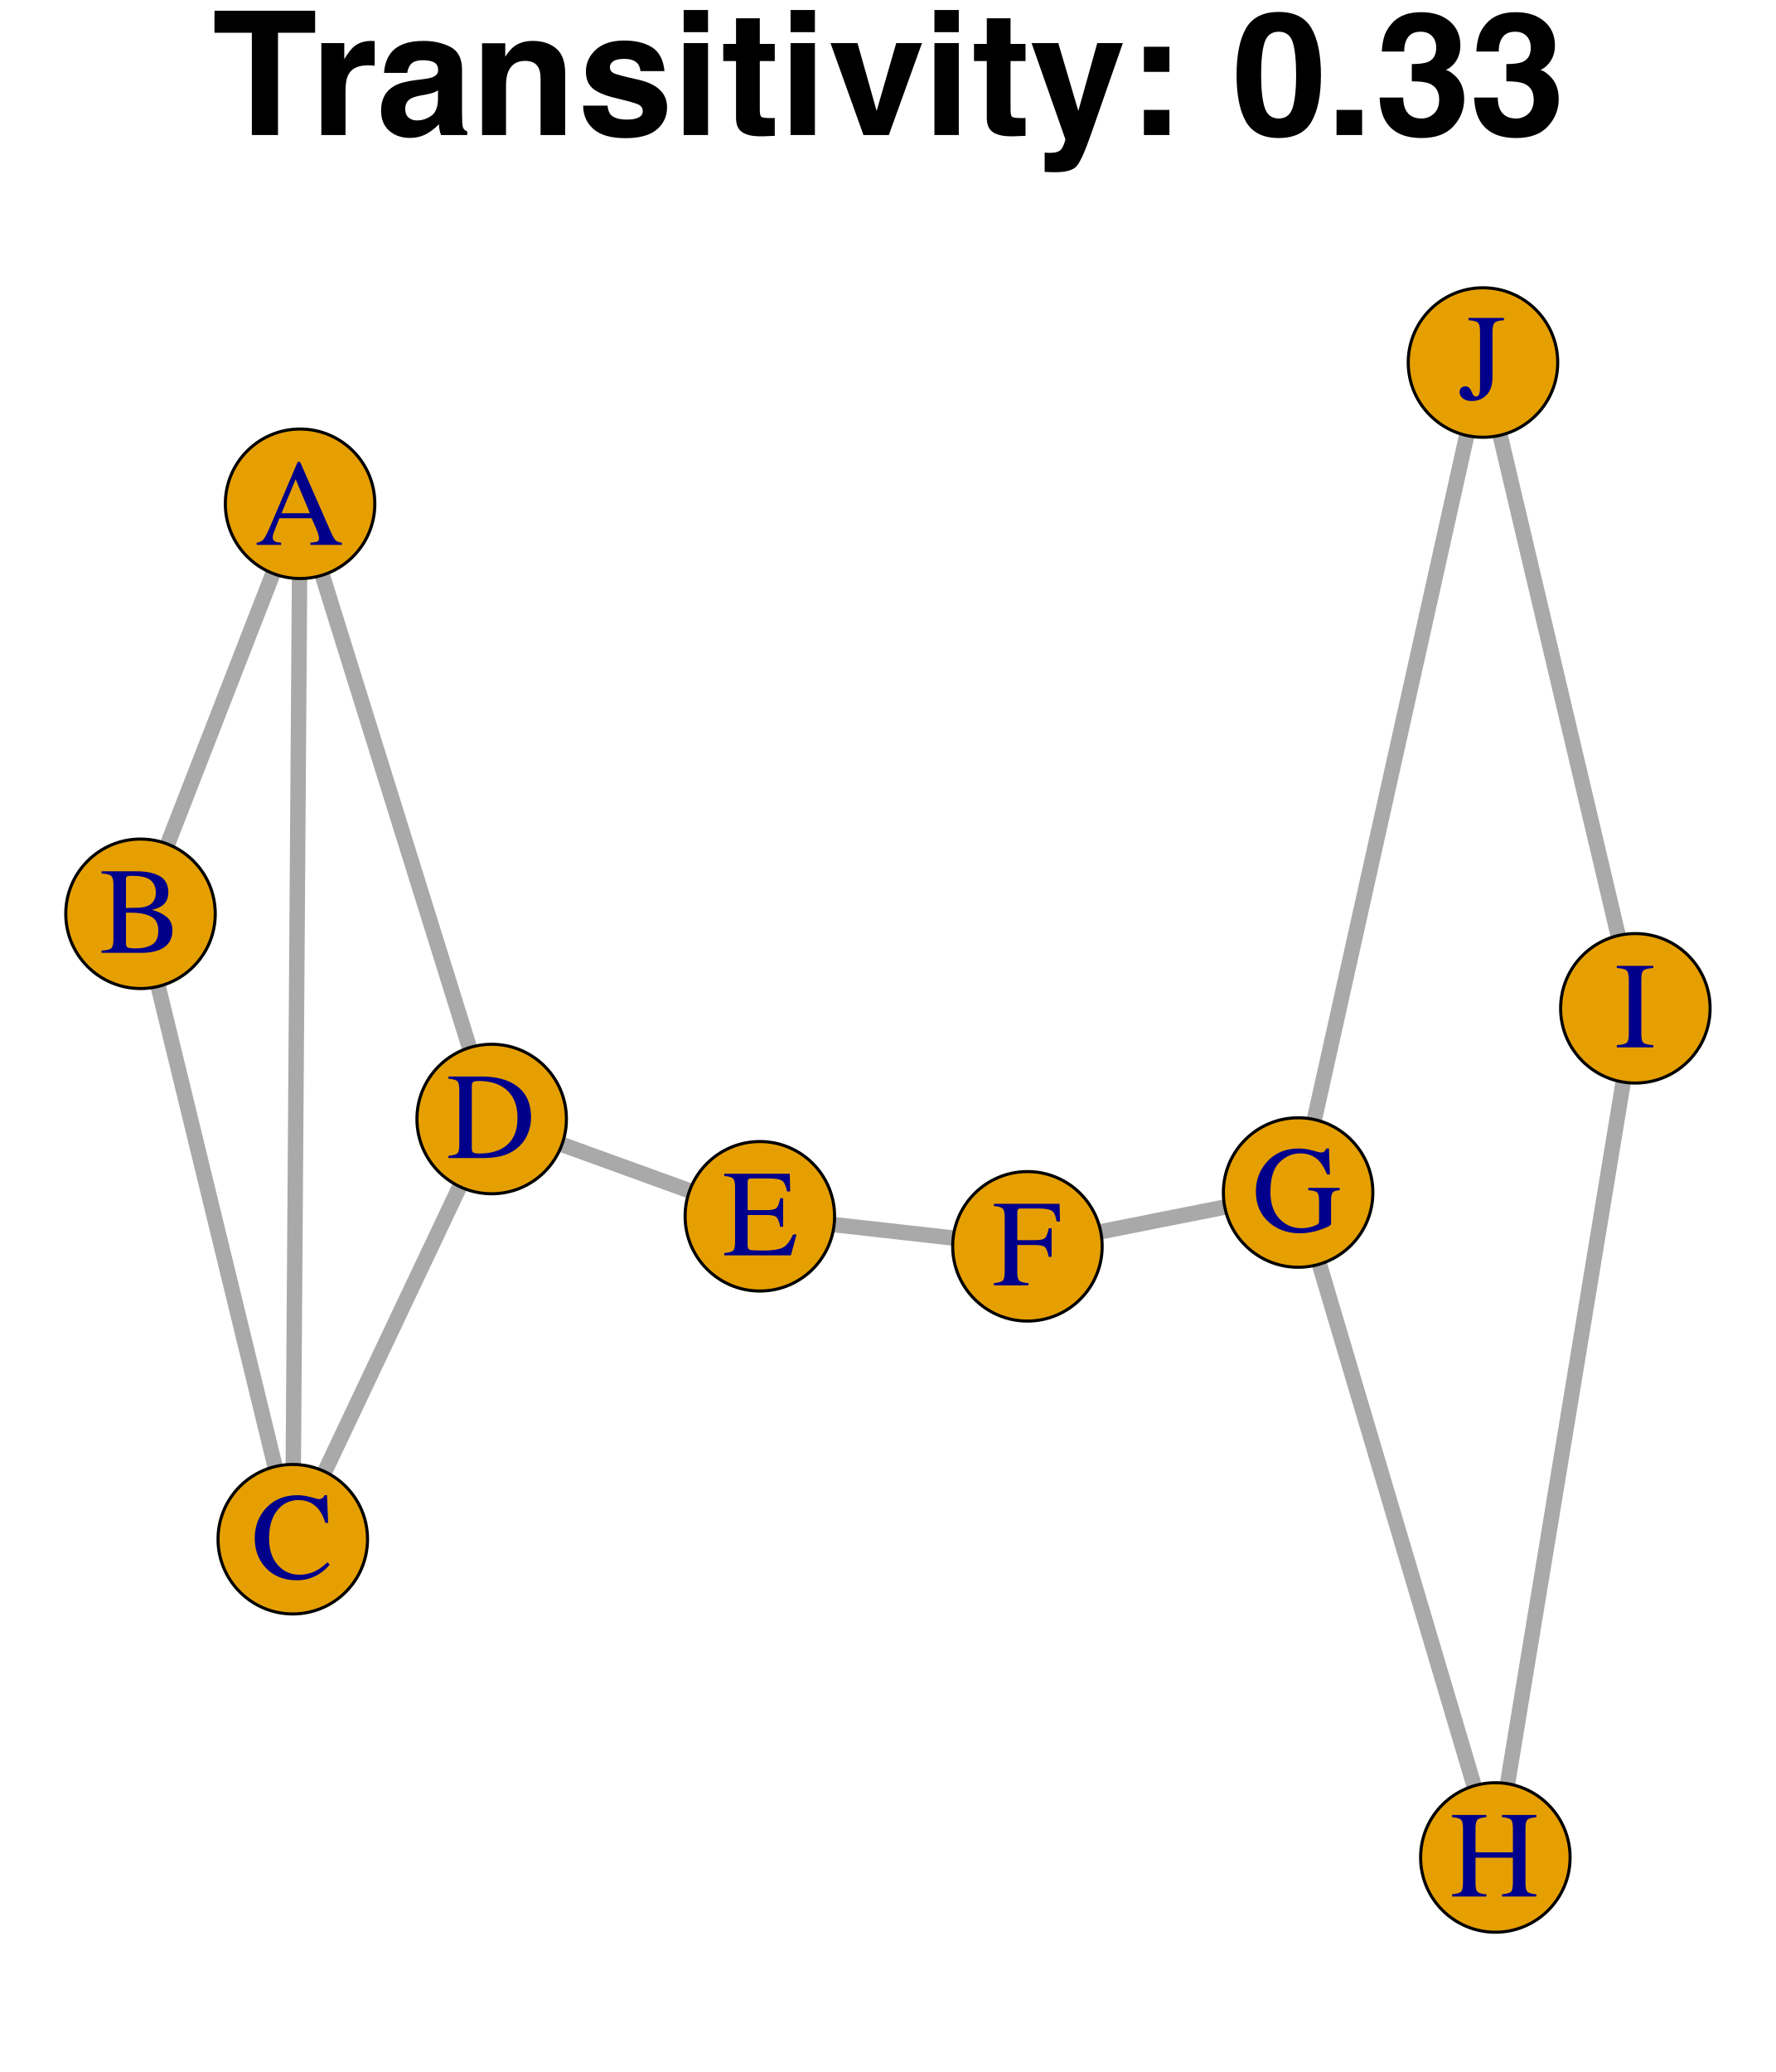
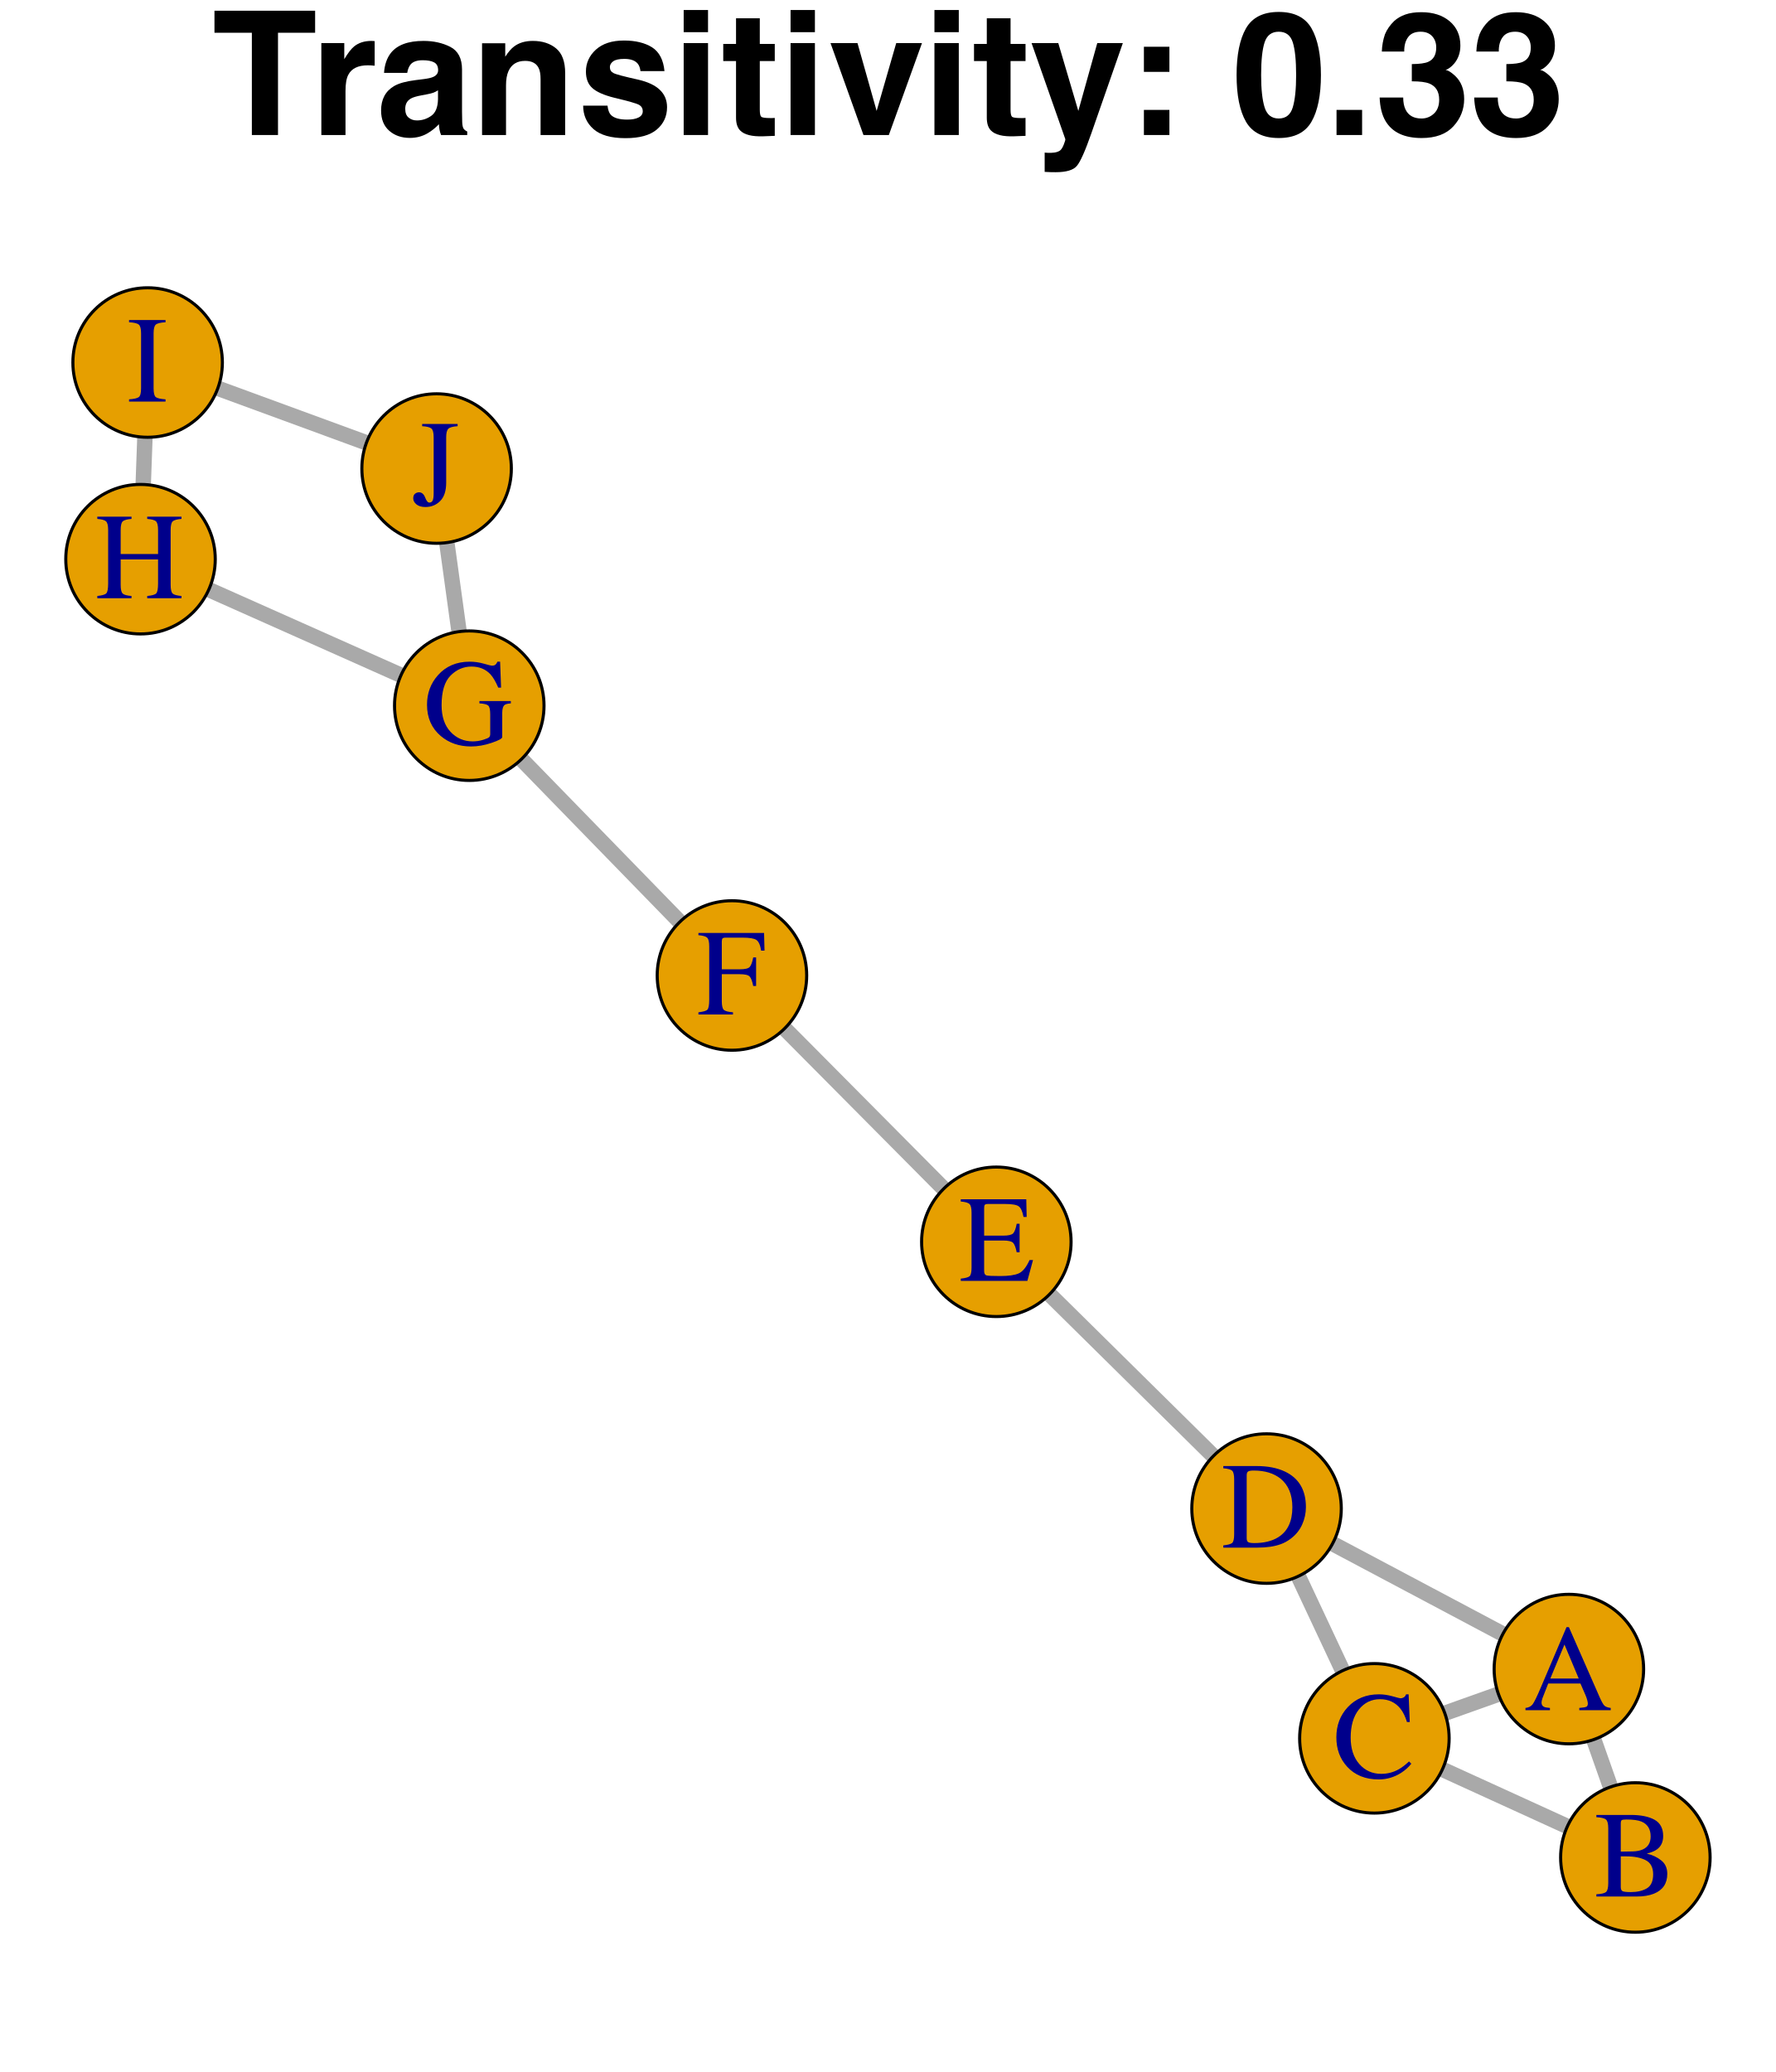
<svg xmlns="http://www.w3.org/2000/svg" xmlns:xlink="http://www.w3.org/1999/xlink" width="432" height="504" viewBox="0 0 432 504">
  <defs>
    <g>
      <g id="glyph-0-0">
        <path d="M 0.484 0 L 0.484 -19.844 L 20.969 -19.844 L 20.969 0 Z M 18.266 -2.703 L 18.266 -17.156 L 3.172 -17.156 L 3.172 -2.703 Z M 18.266 -2.703 " />
      </g>
      <g id="glyph-0-1">
        <path d="M 13.391 -7.703 L 9.922 -15.969 L 6.484 -7.703 Z M 0.438 0 L 0.438 -0.547 C 1.207 -0.629 1.785 -0.922 2.172 -1.422 C 2.555 -1.922 3.219 -3.273 4.156 -5.484 L 10.422 -20.203 L 11 -20.203 L 18.469 -3.188 C 18.969 -2.062 19.363 -1.363 19.656 -1.094 C 19.957 -0.82 20.461 -0.641 21.172 -0.547 L 21.172 0 L 13.531 0 L 13.531 -0.547 C 14.414 -0.617 14.984 -0.711 15.234 -0.828 C 15.484 -0.941 15.609 -1.219 15.609 -1.656 C 15.609 -1.801 15.562 -2.055 15.469 -2.422 C 15.375 -2.797 15.238 -3.191 15.062 -3.609 L 13.812 -6.484 L 5.969 -6.484 C 5.188 -4.523 4.719 -3.328 4.562 -2.891 C 4.414 -2.453 4.344 -2.109 4.344 -1.859 C 4.344 -1.348 4.547 -1 4.953 -0.812 C 5.203 -0.688 5.68 -0.598 6.391 -0.547 L 6.391 0 Z M 10.703 -20.203 Z M 10.703 -20.203 " />
      </g>
      <g id="glyph-0-2">
        <path d="M 8.922 -1.078 C 10.453 -1.078 11.734 -1.375 12.766 -1.969 C 13.805 -2.57 14.328 -3.719 14.328 -5.406 C 14.328 -7.082 13.719 -8.227 12.5 -8.844 C 11.289 -9.457 9.75 -9.766 7.875 -9.766 C 7.414 -9.766 7.125 -9.766 7 -9.766 C 6.883 -9.766 6.703 -9.77 6.453 -9.781 L 6.453 -2.312 C 6.453 -1.789 6.598 -1.453 6.891 -1.297 C 7.18 -1.148 7.859 -1.078 8.922 -1.078 Z M 0.516 -0.547 C 1.723 -0.609 2.504 -0.789 2.859 -1.094 C 3.223 -1.406 3.406 -2.125 3.406 -3.25 L 3.406 -16.594 C 3.406 -17.695 3.223 -18.406 2.859 -18.719 C 2.504 -19.039 1.723 -19.234 0.516 -19.297 L 0.516 -19.844 L 8.922 -19.844 C 11.328 -19.844 13.234 -19.457 14.641 -18.688 C 16.055 -17.914 16.766 -16.586 16.766 -14.703 C 16.766 -13.285 16.27 -12.211 15.281 -11.484 C 14.719 -11.066 13.883 -10.719 12.781 -10.438 C 14.156 -10.113 15.328 -9.562 16.297 -8.781 C 17.273 -8.008 17.766 -6.922 17.766 -5.516 C 17.766 -3.172 16.68 -1.562 14.516 -0.688 C 13.367 -0.227 11.961 0 10.297 0 L 0.516 0 Z M 9.297 -10.969 C 10.305 -10.988 11.145 -11.148 11.812 -11.453 C 13.082 -12.035 13.719 -13.086 13.719 -14.609 C 13.719 -16.391 12.984 -17.594 11.516 -18.219 C 10.703 -18.562 9.473 -18.734 7.828 -18.734 C 7.203 -18.734 6.816 -18.676 6.672 -18.562 C 6.523 -18.457 6.453 -18.172 6.453 -17.703 L 6.453 -10.922 Z M 9.297 -10.969 " />
      </g>
      <g id="glyph-0-3">
        <path d="M 11.109 -20.203 C 12.191 -20.203 13.301 -20.039 14.438 -19.719 C 15.582 -19.395 16.223 -19.234 16.359 -19.234 C 16.641 -19.234 16.906 -19.312 17.156 -19.469 C 17.414 -19.625 17.598 -19.867 17.703 -20.203 L 18.328 -20.203 L 18.609 -13.469 L 17.922 -13.469 C 17.516 -14.801 16.988 -15.879 16.344 -16.703 C 15.113 -18.242 13.457 -19.016 11.375 -19.016 C 9.281 -19.016 7.566 -18.18 6.234 -16.516 C 4.898 -14.859 4.234 -12.578 4.234 -9.672 C 4.234 -6.992 4.93 -4.852 6.328 -3.25 C 7.734 -1.656 9.508 -0.859 11.656 -0.859 C 13.207 -0.859 14.641 -1.234 15.953 -1.984 C 16.703 -2.398 17.523 -3.031 18.422 -3.875 L 18.984 -3.328 C 18.316 -2.484 17.492 -1.742 16.516 -1.109 C 14.828 -0.035 13.004 0.5 11.047 0.5 C 7.828 0.5 5.27 -0.531 3.375 -2.594 C 1.625 -4.5 0.75 -6.879 0.75 -9.734 C 0.75 -12.648 1.672 -15.098 3.516 -17.078 C 5.461 -19.16 7.992 -20.203 11.109 -20.203 Z M 11 -20.203 Z M 11 -20.203 " />
      </g>
      <g id="glyph-0-4">
        <path d="M 6.172 -2.312 C 6.172 -1.82 6.289 -1.5 6.531 -1.344 C 6.77 -1.188 7.266 -1.109 8.016 -1.109 C 10.359 -1.109 12.285 -1.57 13.797 -2.5 C 16.117 -3.926 17.281 -6.363 17.281 -9.812 C 17.281 -12.883 16.328 -15.203 14.422 -16.766 C 12.773 -18.086 10.598 -18.75 7.891 -18.75 C 7.223 -18.75 6.77 -18.676 6.531 -18.531 C 6.289 -18.383 6.172 -18.062 6.172 -17.562 Z M 0.484 -0.547 C 1.578 -0.66 2.289 -0.852 2.625 -1.125 C 2.957 -1.406 3.125 -2.113 3.125 -3.25 L 3.125 -16.594 C 3.125 -17.688 2.961 -18.391 2.641 -18.703 C 2.316 -19.016 1.598 -19.211 0.484 -19.297 L 0.484 -19.844 L 8.562 -19.844 C 11.289 -19.844 13.598 -19.395 15.484 -18.5 C 18.879 -16.883 20.578 -14.004 20.578 -9.859 C 20.578 -8.367 20.27 -6.945 19.656 -5.594 C 19.051 -4.25 18.133 -3.113 16.906 -2.188 C 16.125 -1.594 15.312 -1.145 14.469 -0.844 C 12.938 -0.281 11.051 0 8.812 0 L 0.484 0 Z M 0.484 -0.547 " />
      </g>
      <g id="glyph-0-5">
        <path d="M 0.344 -0.547 C 1.445 -0.66 2.16 -0.852 2.484 -1.125 C 2.805 -1.406 2.969 -2.113 2.969 -3.25 L 2.969 -16.594 C 2.969 -17.656 2.805 -18.348 2.484 -18.672 C 2.16 -19.004 1.445 -19.211 0.344 -19.297 L 0.344 -19.844 L 16.281 -19.844 L 16.375 -15.547 L 15.609 -15.547 C 15.359 -16.867 14.977 -17.723 14.469 -18.109 C 13.969 -18.504 12.836 -18.703 11.078 -18.703 L 7 -18.703 C 6.562 -18.703 6.289 -18.629 6.188 -18.484 C 6.082 -18.348 6.031 -18.086 6.031 -17.703 L 6.031 -11 L 10.656 -11 C 11.926 -11 12.738 -11.188 13.094 -11.562 C 13.445 -11.945 13.734 -12.723 13.953 -13.891 L 14.656 -13.891 L 14.656 -6.938 L 13.953 -6.938 C 13.723 -8.102 13.43 -8.875 13.078 -9.25 C 12.723 -9.625 11.914 -9.812 10.656 -9.812 L 6.031 -9.812 L 6.031 -2.391 C 6.031 -1.797 6.219 -1.441 6.594 -1.328 C 6.969 -1.223 8.094 -1.172 9.969 -1.172 C 12 -1.172 13.5 -1.391 14.469 -1.828 C 15.438 -2.273 16.305 -3.352 17.078 -5.062 L 17.922 -5.062 L 16.547 0 L 0.344 0 Z M 9.188 -19.844 Z M 9.188 -19.844 " />
      </g>
      <g id="glyph-0-6">
        <path d="M 0.344 -0.547 C 1.52 -0.672 2.25 -0.883 2.531 -1.188 C 2.82 -1.5 2.969 -2.305 2.969 -3.609 L 2.969 -16.594 C 2.969 -17.656 2.805 -18.348 2.484 -18.672 C 2.16 -19.004 1.445 -19.211 0.344 -19.297 L 0.344 -19.844 L 16.312 -19.844 L 16.422 -15.547 L 15.594 -15.547 C 15.383 -16.922 14.992 -17.789 14.422 -18.156 C 13.859 -18.52 12.742 -18.703 11.078 -18.703 L 6.969 -18.703 C 6.57 -18.703 6.316 -18.633 6.203 -18.5 C 6.086 -18.363 6.031 -18.098 6.031 -17.703 L 6.031 -11 L 10.375 -11 C 11.656 -11 12.469 -11.188 12.812 -11.562 C 13.164 -11.945 13.453 -12.723 13.672 -13.891 L 14.375 -13.891 L 14.375 -6.938 L 13.672 -6.938 C 13.441 -8.102 13.148 -8.875 12.797 -9.25 C 12.453 -9.625 11.645 -9.812 10.375 -9.812 L 6.031 -9.812 L 6.031 -3.25 C 6.031 -2.145 6.195 -1.438 6.531 -1.125 C 6.875 -0.82 7.613 -0.629 8.75 -0.547 L 8.75 0 L 0.344 0 Z M 0.344 -0.547 " />
      </g>
      <g id="glyph-0-7">
        <path d="M 11.109 -20.203 C 12.266 -20.203 13.406 -20.039 14.531 -19.719 C 15.656 -19.395 16.301 -19.234 16.469 -19.234 C 16.895 -19.234 17.195 -19.316 17.375 -19.484 C 17.562 -19.648 17.719 -19.891 17.844 -20.203 L 18.5 -20.203 L 18.734 -13.891 L 18.047 -13.891 C 17.43 -15.336 16.797 -16.422 16.141 -17.141 C 14.961 -18.391 13.426 -19.016 11.531 -19.016 C 9.602 -19.016 7.91 -18.285 6.453 -16.828 C 4.992 -15.367 4.266 -12.961 4.266 -9.609 C 4.266 -6.848 4.988 -4.691 6.438 -3.141 C 7.895 -1.586 9.695 -0.812 11.844 -0.812 C 12.195 -0.812 12.617 -0.844 13.109 -0.906 C 13.598 -0.977 14.062 -1.086 14.5 -1.234 C 15.219 -1.461 15.66 -1.66 15.828 -1.828 C 16.004 -2.004 16.094 -2.258 16.094 -2.594 L 16.094 -7.391 C 16.094 -8.535 15.93 -9.25 15.609 -9.531 C 15.285 -9.82 14.57 -10 13.469 -10.062 L 13.469 -10.625 L 21.109 -10.625 L 21.109 -10.062 C 20.367 -10.008 19.875 -9.891 19.625 -9.703 C 19.219 -9.391 19.016 -8.742 19.016 -7.766 L 19.016 -1.859 C 19.016 -1.504 18.148 -1.035 16.422 -0.453 C 14.703 0.129 13.047 0.422 11.453 0.422 C 8.523 0.422 6.055 -0.43 4.047 -2.141 C 1.828 -4.023 0.719 -6.555 0.719 -9.734 C 0.719 -12.523 1.602 -14.914 3.375 -16.906 C 5.312 -19.102 7.891 -20.203 11.109 -20.203 Z M 10.625 -20.203 Z M 10.625 -20.203 " />
      </g>
      <g id="glyph-0-8">
        <path d="M 0.484 -0.547 C 1.648 -0.672 2.379 -0.883 2.672 -1.188 C 2.973 -1.5 3.125 -2.305 3.125 -3.609 L 3.125 -16.594 C 3.125 -17.664 2.957 -18.363 2.625 -18.688 C 2.301 -19.008 1.586 -19.211 0.484 -19.297 L 0.484 -19.844 L 8.812 -19.844 L 8.812 -19.297 C 7.707 -19.211 6.988 -19.008 6.656 -18.688 C 6.332 -18.363 6.172 -17.664 6.172 -16.594 L 6.172 -10.75 L 15.266 -10.75 L 15.266 -16.594 C 15.266 -17.664 15.102 -18.363 14.781 -18.688 C 14.457 -19.008 13.738 -19.211 12.625 -19.297 L 12.625 -19.844 L 20.969 -19.844 L 20.969 -19.297 C 19.863 -19.211 19.145 -19.008 18.812 -18.688 C 18.488 -18.363 18.328 -17.664 18.328 -16.594 L 18.328 -3.25 C 18.328 -2.156 18.488 -1.453 18.812 -1.141 C 19.145 -0.836 19.863 -0.641 20.969 -0.547 L 20.969 0 L 12.625 0 L 12.625 -0.547 C 13.812 -0.66 14.547 -0.875 14.828 -1.188 C 15.117 -1.5 15.266 -2.305 15.266 -3.609 L 15.266 -9.438 L 6.172 -9.438 L 6.172 -3.25 C 6.172 -2.156 6.332 -1.453 6.656 -1.141 C 6.988 -0.828 7.707 -0.629 8.812 -0.547 L 8.812 0 L 0.484 0 Z M 0.484 -0.547 " />
      </g>
      <g id="glyph-0-9">
        <path d="M 0.484 -0.547 C 1.703 -0.629 2.492 -0.812 2.859 -1.094 C 3.223 -1.375 3.406 -2.094 3.406 -3.25 L 3.406 -16.594 C 3.406 -17.695 3.223 -18.406 2.859 -18.719 C 2.492 -19.039 1.703 -19.234 0.484 -19.297 L 0.484 -19.844 L 9.359 -19.844 L 9.359 -19.297 C 8.141 -19.234 7.348 -19.039 6.984 -18.719 C 6.629 -18.406 6.453 -17.695 6.453 -16.594 L 6.453 -3.25 C 6.453 -2.094 6.629 -1.375 6.984 -1.094 C 7.348 -0.812 8.141 -0.629 9.359 -0.547 L 9.359 0 L 0.484 0 Z M 4.922 -19.844 Z M 4.922 -19.844 " />
      </g>
      <g id="glyph-0-10">
        <path d="M 0.312 -1.734 C 0.312 -2.266 0.457 -2.645 0.75 -2.875 C 1.051 -3.102 1.375 -3.219 1.719 -3.219 C 2.383 -3.219 2.879 -2.801 3.203 -1.969 C 3.523 -1.133 3.867 -0.719 4.234 -0.719 C 4.617 -0.719 4.891 -0.891 5.047 -1.234 C 5.203 -1.578 5.281 -2.172 5.281 -3.016 L 5.281 -16.594 C 5.281 -17.707 5.098 -18.422 4.734 -18.734 C 4.367 -19.047 3.617 -19.234 2.484 -19.297 L 2.484 -19.844 L 11.109 -19.844 L 11.109 -19.297 C 9.941 -19.223 9.188 -19.016 8.844 -18.672 C 8.5 -18.328 8.328 -17.633 8.328 -16.594 L 8.328 -5.578 C 8.328 -3.566 7.844 -2.078 6.875 -1.109 C 5.906 -0.129 4.707 0.359 3.281 0.359 C 2.344 0.359 1.613 0.145 1.094 -0.281 C 0.57 -0.719 0.312 -1.203 0.312 -1.734 Z M 0.312 -1.734 " />
      </g>
      <g id="glyph-1-0">
        <path d="M 3.156 -30.234 L 27.5 -30.234 L 27.5 0 L 3.156 0 Z M 23.734 -3.781 L 23.734 -26.453 L 6.938 -26.453 L 6.938 -3.781 Z M 23.734 -3.781 " />
      </g>
      <g id="glyph-1-1">
        <path d="M 25.156 -30.234 L 25.156 -24.875 L 16.125 -24.875 L 16.125 0 L 9.766 0 L 9.766 -24.875 L 0.672 -24.875 L 0.672 -30.234 Z M 25.156 -30.234 " />
      </g>
      <g id="glyph-1-2">
        <path d="M 13.969 -16.953 C 11.613 -16.953 10.035 -16.188 9.234 -14.656 C 8.773 -13.801 8.547 -12.477 8.547 -10.688 L 8.547 0 L 2.672 0 L 2.672 -22.359 L 8.25 -22.359 L 8.25 -18.453 C 9.145 -19.941 9.93 -20.961 10.609 -21.516 C 11.703 -22.43 13.125 -22.891 14.875 -22.891 C 14.977 -22.891 15.066 -22.883 15.141 -22.875 C 15.223 -22.863 15.391 -22.852 15.641 -22.844 L 15.641 -16.859 C 15.273 -16.898 14.945 -16.926 14.656 -16.938 C 14.375 -16.945 14.145 -16.953 13.969 -16.953 Z M 13.969 -16.953 " />
      </g>
      <g id="glyph-1-3">
        <path d="M 3.562 -19.938 C 5.113 -21.906 7.77 -22.891 11.531 -22.891 C 13.977 -22.891 16.148 -22.406 18.047 -21.438 C 19.941 -20.457 20.891 -18.625 20.891 -15.938 L 20.891 -5.688 C 20.891 -4.969 20.906 -4.102 20.938 -3.094 C 20.977 -2.332 21.094 -1.812 21.281 -1.531 C 21.477 -1.258 21.77 -1.035 22.156 -0.859 L 22.156 0 L 15.797 0 C 15.617 -0.445 15.492 -0.867 15.422 -1.266 C 15.348 -1.66 15.297 -2.113 15.266 -2.625 C 14.453 -1.75 13.52 -1.004 12.469 -0.391 C 11.207 0.336 9.785 0.703 8.203 0.703 C 6.18 0.703 4.508 0.125 3.188 -1.031 C 1.863 -2.188 1.203 -3.828 1.203 -5.953 C 1.203 -8.691 2.266 -10.68 4.391 -11.922 C 5.547 -12.586 7.254 -13.062 9.516 -13.344 L 11.5 -13.594 C 12.582 -13.727 13.359 -13.898 13.828 -14.109 C 14.66 -14.461 15.078 -15.016 15.078 -15.766 C 15.078 -16.68 14.758 -17.312 14.125 -17.656 C 13.488 -18.008 12.555 -18.188 11.328 -18.188 C 9.941 -18.188 8.961 -17.848 8.391 -17.172 C 7.973 -16.66 7.695 -15.973 7.562 -15.109 L 1.922 -15.109 C 2.047 -17.066 2.594 -18.676 3.562 -19.938 Z M 7.922 -4.219 C 8.461 -3.77 9.129 -3.547 9.922 -3.547 C 11.18 -3.547 12.336 -3.914 13.391 -4.656 C 14.453 -5.395 15.004 -6.742 15.047 -8.703 L 15.047 -10.875 C 14.68 -10.633 14.312 -10.441 13.938 -10.297 C 13.562 -10.16 13.047 -10.031 12.391 -9.906 L 11.078 -9.656 C 9.848 -9.438 8.961 -9.172 8.422 -8.859 C 7.523 -8.328 7.078 -7.5 7.078 -6.375 C 7.078 -5.375 7.359 -4.656 7.922 -4.219 Z M 7.922 -4.219 " />
      </g>
      <g id="glyph-1-4">
        <path d="M 13.25 -18.031 C 11.27 -18.031 9.91 -17.188 9.172 -15.5 C 8.785 -14.613 8.594 -13.477 8.594 -12.094 L 8.594 0 L 2.766 0 L 2.766 -22.312 L 8.406 -22.312 L 8.406 -19.047 C 9.156 -20.203 9.867 -21.031 10.547 -21.531 C 11.742 -22.438 13.266 -22.891 15.109 -22.891 C 17.422 -22.891 19.312 -22.281 20.781 -21.062 C 22.25 -19.852 22.984 -17.848 22.984 -15.047 L 22.984 0 L 17 0 L 17 -13.594 C 17 -14.77 16.844 -15.672 16.531 -16.297 C 15.957 -17.453 14.863 -18.031 13.25 -18.031 Z M 13.25 -18.031 " />
      </g>
      <g id="glyph-1-5">
        <path d="M 18.125 -21.328 C 19.875 -20.203 20.879 -18.273 21.141 -15.547 L 15.297 -15.547 C 15.211 -16.297 15 -16.891 14.656 -17.328 C 14.02 -18.117 12.926 -18.516 11.375 -18.516 C 10.102 -18.516 9.195 -18.316 8.656 -17.922 C 8.125 -17.523 7.859 -17.062 7.859 -16.531 C 7.859 -15.863 8.145 -15.379 8.719 -15.078 C 9.289 -14.766 11.32 -14.223 14.812 -13.453 C 17.133 -12.91 18.875 -12.082 20.031 -10.969 C 21.188 -9.852 21.766 -8.453 21.766 -6.766 C 21.766 -4.555 20.938 -2.75 19.281 -1.344 C 17.633 0.062 15.094 0.766 11.656 0.766 C 8.133 0.766 5.535 0.023 3.859 -1.453 C 2.191 -2.941 1.359 -4.836 1.359 -7.141 L 7.281 -7.141 C 7.406 -6.098 7.672 -5.359 8.078 -4.922 C 8.805 -4.141 10.145 -3.75 12.094 -3.75 C 13.25 -3.75 14.164 -3.922 14.844 -4.266 C 15.52 -4.609 15.859 -5.117 15.859 -5.797 C 15.859 -6.453 15.582 -6.953 15.031 -7.297 C 14.488 -7.641 12.457 -8.227 8.938 -9.062 C 6.406 -9.695 4.625 -10.484 3.594 -11.422 C 2.551 -12.348 2.031 -13.688 2.031 -15.438 C 2.031 -17.508 2.836 -19.285 4.453 -20.766 C 6.078 -22.242 8.359 -22.984 11.297 -22.984 C 14.086 -22.984 16.363 -22.43 18.125 -21.328 Z M 18.125 -21.328 " />
      </g>
      <g id="glyph-1-6">
        <path d="M 8.734 -22.359 L 8.734 0 L 2.812 0 L 2.812 -22.359 Z M 8.734 -30.406 L 8.734 -25.016 L 2.812 -25.016 L 2.812 -30.406 Z M 8.734 -30.406 " />
      </g>
      <g id="glyph-1-7">
        <path d="M 12.969 -4.156 L 12.969 0.203 L 10.188 0.312 C 7.426 0.406 5.539 -0.07 4.531 -1.125 C 3.875 -1.801 3.547 -2.832 3.547 -4.219 L 3.547 -17.984 L 0.438 -17.984 L 0.438 -22.156 L 3.547 -22.156 L 3.547 -28.391 L 9.328 -28.391 L 9.328 -22.156 L 12.969 -22.156 L 12.969 -17.984 L 9.328 -17.984 L 9.328 -6.172 C 9.328 -5.254 9.441 -4.68 9.672 -4.453 C 9.91 -4.234 10.625 -4.125 11.812 -4.125 C 11.988 -4.125 12.176 -4.125 12.375 -4.125 C 12.57 -4.133 12.77 -4.145 12.969 -4.156 Z M 12.969 -4.156 " />
      </g>
      <g id="glyph-1-8">
        <path d="M 0.531 -22.359 L 7.094 -22.359 L 11.75 -5.859 L 16.516 -22.359 L 22.781 -22.359 L 14.719 0 L 8.547 0 Z M 0.531 -22.359 " />
      </g>
      <g id="glyph-1-9">
        <path d="M 11.812 -5.859 L 16.422 -22.359 L 22.641 -22.359 L 14.969 -0.375 C 13.488 3.863 12.316 6.492 11.453 7.516 C 10.598 8.535 8.879 9.047 6.297 9.047 C 5.773 9.047 5.359 9.039 5.047 9.031 C 4.734 9.031 4.258 9.008 3.625 8.969 L 3.625 4.281 L 4.375 4.328 C 4.945 4.359 5.488 4.336 6 4.266 C 6.52 4.191 6.961 4.035 7.328 3.797 C 7.66 3.566 7.973 3.082 8.266 2.344 C 8.566 1.602 8.691 1.148 8.641 0.984 L 0.438 -22.359 L 6.938 -22.359 Z M 11.812 -5.859 " />
      </g>
      <g id="glyph-1-10">
        <path d="M 10.969 -6.109 L 10.969 0 L 4.766 0 L 4.766 -6.109 Z M 4.766 -15.359 L 4.766 -21.469 L 10.969 -21.469 L 10.969 -15.359 Z M 4.766 -15.359 " />
      </g>
      <g id="glyph-1-11">
</g>
      <g id="glyph-1-12">
        <path d="M 11.562 0.734 C 7.781 0.734 5.125 -0.586 3.594 -3.234 C 2.07 -5.891 1.312 -9.672 1.312 -14.578 C 1.312 -19.484 2.07 -23.27 3.594 -25.938 C 5.125 -28.602 7.781 -29.938 11.562 -29.938 C 15.352 -29.938 18.016 -28.602 19.547 -25.938 C 21.066 -23.27 21.828 -19.484 21.828 -14.578 C 21.828 -9.672 21.062 -5.891 19.531 -3.234 C 18.008 -0.586 15.352 0.734 11.562 0.734 Z M 14.984 -6.75 C 15.523 -8.551 15.797 -11.16 15.797 -14.578 C 15.797 -18.16 15.523 -20.812 14.984 -22.531 C 14.441 -24.258 13.301 -25.125 11.562 -25.125 C 9.832 -25.125 8.688 -24.258 8.125 -22.531 C 7.562 -20.812 7.281 -18.16 7.281 -14.578 C 7.281 -11.16 7.562 -8.547 8.125 -6.734 C 8.688 -4.922 9.832 -4.016 11.562 -4.016 C 13.301 -4.016 14.441 -4.926 14.984 -6.75 Z M 14.984 -6.75 " />
      </g>
      <g id="glyph-1-13">
        <path d="M 2.625 -6.109 L 8.844 -6.109 L 8.844 0 L 2.625 0 Z M 2.625 -6.109 " />
      </g>
      <g id="glyph-1-14">
        <path d="M 8.047 -23.812 C 7.391 -22.938 7.07 -21.766 7.094 -20.297 L 1.641 -20.297 C 1.691 -21.773 1.945 -23.176 2.406 -24.5 C 2.883 -25.664 3.633 -26.742 4.656 -27.734 C 5.414 -28.422 6.32 -28.945 7.375 -29.312 C 8.438 -29.688 9.734 -29.875 11.266 -29.875 C 14.109 -29.875 16.398 -29.141 18.141 -27.672 C 19.879 -26.203 20.75 -24.234 20.75 -21.766 C 20.75 -20.016 20.234 -18.535 19.203 -17.328 C 18.547 -16.578 17.859 -16.066 17.141 -15.797 C 17.672 -15.797 18.438 -15.336 19.438 -14.422 C 20.926 -13.035 21.672 -11.145 21.672 -8.75 C 21.672 -6.238 20.801 -4.031 19.062 -2.125 C 17.32 -0.219 14.742 0.734 11.328 0.734 C 7.109 0.734 4.18 -0.641 2.547 -3.391 C 1.68 -4.848 1.203 -6.758 1.109 -9.125 L 6.844 -9.125 C 6.844 -7.938 7.035 -6.953 7.422 -6.172 C 8.129 -4.734 9.422 -4.016 11.297 -4.016 C 12.441 -4.016 13.441 -4.406 14.297 -5.188 C 15.16 -5.977 15.594 -7.113 15.594 -8.594 C 15.594 -10.551 14.797 -11.859 13.203 -12.516 C 12.305 -12.879 10.883 -13.062 8.938 -13.062 L 8.938 -17.25 C 10.844 -17.27 12.172 -17.453 12.922 -17.797 C 14.223 -18.367 14.875 -19.531 14.875 -21.281 C 14.875 -22.414 14.539 -23.336 13.875 -24.047 C 13.207 -24.766 12.273 -25.125 11.078 -25.125 C 9.691 -25.125 8.68 -24.688 8.047 -23.812 Z M 8.047 -23.812 " />
      </g>
    </g>
  </defs>
  <rect x="-43.2" y="-50.4" width="518.4" height="604.8" fill="rgb(100%, 100%, 100%)" fill-opacity="1" />
-   <path fill="none" stroke-width="3.75" stroke-linecap="round" stroke-linejoin="round" stroke="rgb(66.275%, 66.275%, 66.275%)" stroke-opacity="1" stroke-miterlimit="10" d="M 66.402 139.484 L 40.777 205.328 " />
-   <path fill="none" stroke-width="3.75" stroke-linecap="round" stroke-linejoin="round" stroke="rgb(66.275%, 66.275%, 66.275%)" stroke-opacity="1" stroke-miterlimit="10" d="M 72.867 140.723 L 71.348 356.219 " />
-   <path fill="none" stroke-width="3.75" stroke-linecap="round" stroke-linejoin="round" stroke="rgb(66.275%, 66.275%, 66.275%)" stroke-opacity="1" stroke-miterlimit="10" d="M 78.402 139.902 L 114.199 254.836 " />
-   <path fill="none" stroke-width="3.75" stroke-linecap="round" stroke-linejoin="round" stroke="rgb(66.275%, 66.275%, 66.275%)" stroke-opacity="1" stroke-miterlimit="10" d="M 38.484 239.938 L 66.918 356.734 " />
-   <path fill="none" stroke-width="3.75" stroke-linecap="round" stroke-linejoin="round" stroke="rgb(66.275%, 66.275%, 66.275%)" stroke-opacity="1" stroke-miterlimit="10" d="M 79 357.965 L 111.824 288.629 " />
-   <path fill="none" stroke-width="3.75" stroke-linecap="round" stroke-linejoin="round" stroke="rgb(66.275%, 66.275%, 66.275%)" stroke-opacity="1" stroke-miterlimit="10" d="M 136.695 278.395 L 167.75 289.652 " />
-   <path fill="none" stroke-width="3.75" stroke-linecap="round" stroke-linejoin="round" stroke="rgb(66.275%, 66.275%, 66.275%)" stroke-opacity="1" stroke-miterlimit="10" d="M 202.91 297.883 L 231.863 301.133 " />
-   <path fill="none" stroke-width="3.75" stroke-linecap="round" stroke-linejoin="round" stroke="rgb(66.275%, 66.275%, 66.275%)" stroke-opacity="1" stroke-miterlimit="10" d="M 267.766 299.617 L 297.949 293.617 " />
-   <path fill="none" stroke-width="3.75" stroke-linecap="round" stroke-linejoin="round" stroke="rgb(66.275%, 66.275%, 66.275%)" stroke-opacity="1" stroke-miterlimit="10" d="M 320.953 307.5 L 358.59 434.387 " />
-   <path fill="none" stroke-width="3.75" stroke-linecap="round" stroke-linejoin="round" stroke="rgb(66.275%, 66.275%, 66.275%)" stroke-opacity="1" stroke-miterlimit="10" d="M 319.734 272.324 L 356.793 105.93 " />
-   <path fill="none" stroke-width="3.75" stroke-linecap="round" stroke-linejoin="round" stroke="rgb(66.275%, 66.275%, 66.275%)" stroke-opacity="1" stroke-miterlimit="10" d="M 366.719 433.879 L 394.859 263.207 " />
-   <path fill="none" stroke-width="3.75" stroke-linecap="round" stroke-linejoin="round" stroke="rgb(66.275%, 66.275%, 66.275%)" stroke-opacity="1" stroke-miterlimit="10" d="M 393.641 227.574 L 364.922 105.879 " />
-   <path fill-rule="nonzero" fill="rgb(90.196%, 62.353%, 0%)" fill-opacity="1" stroke-width="0.75" stroke-linecap="round" stroke-linejoin="round" stroke="rgb(0%, 0%, 0%)" stroke-opacity="1" stroke-miterlimit="10" d="M 91.18 122.543 C 91.18 132.582 83.039 140.723 72.996 140.723 C 62.953 140.723 54.816 132.582 54.816 122.543 C 54.816 112.5 62.953 104.359 72.996 104.359 C 83.039 104.359 91.18 112.5 91.18 122.543 " />
-   <path fill-rule="nonzero" fill="rgb(90.196%, 62.353%, 0%)" fill-opacity="1" stroke-width="0.75" stroke-linecap="round" stroke-linejoin="round" stroke="rgb(0%, 0%, 0%)" stroke-opacity="1" stroke-miterlimit="10" d="M 52.363 222.273 C 52.363 232.316 44.223 240.457 34.184 240.457 C 24.141 240.457 16 232.316 16 222.273 C 16 212.23 24.141 204.094 34.184 204.094 C 44.223 204.094 52.363 212.23 52.363 222.273 " />
-   <path fill-rule="nonzero" fill="rgb(90.196%, 62.353%, 0%)" fill-opacity="1" stroke-width="0.75" stroke-linecap="round" stroke-linejoin="round" stroke="rgb(0%, 0%, 0%)" stroke-opacity="1" stroke-miterlimit="10" d="M 89.402 374.398 C 89.402 384.441 81.262 392.582 71.219 392.582 C 61.18 392.582 53.039 384.441 53.039 374.398 C 53.039 364.359 61.18 356.219 71.219 356.219 C 81.262 356.219 89.402 364.359 89.402 374.398 " />
-   <path fill-rule="nonzero" fill="rgb(90.196%, 62.353%, 0%)" fill-opacity="1" stroke-width="0.75" stroke-linecap="round" stroke-linejoin="round" stroke="rgb(0%, 0%, 0%)" stroke-opacity="1" stroke-miterlimit="10" d="M 137.785 272.195 C 137.785 282.234 129.645 290.375 119.605 290.375 C 109.562 290.375 101.422 282.234 101.422 272.195 C 101.422 262.152 109.562 254.012 119.605 254.012 C 129.645 254.012 137.785 262.152 137.785 272.195 " />
-   <path fill-rule="nonzero" fill="rgb(90.196%, 62.353%, 0%)" fill-opacity="1" stroke-width="0.75" stroke-linecap="round" stroke-linejoin="round" stroke="rgb(0%, 0%, 0%)" stroke-opacity="1" stroke-miterlimit="10" d="M 203.023 295.852 C 203.023 305.895 194.883 314.035 184.84 314.035 C 174.801 314.035 166.66 305.895 166.66 295.852 C 166.66 285.809 174.801 277.672 184.84 277.672 C 194.883 277.672 203.023 285.809 203.023 295.852 " />
-   <path fill-rule="nonzero" fill="rgb(90.196%, 62.353%, 0%)" fill-opacity="1" stroke-width="0.75" stroke-linecap="round" stroke-linejoin="round" stroke="rgb(0%, 0%, 0%)" stroke-opacity="1" stroke-miterlimit="10" d="M 268.113 303.16 C 268.113 313.203 259.973 321.344 249.934 321.344 C 239.891 321.344 231.75 313.203 231.75 303.16 C 231.75 293.121 239.891 284.98 249.934 284.98 C 259.973 284.98 268.113 293.121 268.113 303.16 " />
-   <path fill-rule="nonzero" fill="rgb(90.196%, 62.353%, 0%)" fill-opacity="1" stroke-width="0.75" stroke-linecap="round" stroke-linejoin="round" stroke="rgb(0%, 0%, 0%)" stroke-opacity="1" stroke-miterlimit="10" d="M 333.961 290.07 C 333.961 300.113 325.82 308.254 315.781 308.254 C 305.738 308.254 297.598 300.113 297.598 290.07 C 297.598 280.027 305.738 271.891 315.781 271.891 C 325.82 271.891 333.961 280.027 333.961 290.07 " />
-   <path fill-rule="nonzero" fill="rgb(90.196%, 62.353%, 0%)" fill-opacity="1" stroke-width="0.75" stroke-linecap="round" stroke-linejoin="round" stroke="rgb(0%, 0%, 0%)" stroke-opacity="1" stroke-miterlimit="10" d="M 381.941 451.816 C 381.941 461.859 373.801 470 363.762 470 C 353.719 470 345.578 461.859 345.578 451.816 C 345.578 441.777 353.719 433.637 363.762 433.637 C 373.801 433.637 381.941 441.777 381.941 451.816 " />
-   <path fill-rule="nonzero" fill="rgb(90.196%, 62.353%, 0%)" fill-opacity="1" stroke-width="0.75" stroke-linecap="round" stroke-linejoin="round" stroke="rgb(0%, 0%, 0%)" stroke-opacity="1" stroke-miterlimit="10" d="M 416 245.27 C 416 255.309 407.859 263.449 397.816 263.449 C 387.777 263.449 379.637 255.309 379.637 245.27 C 379.637 235.227 387.777 227.086 397.816 227.086 C 407.859 227.086 416 235.227 416 245.27 " />
-   <path fill-rule="nonzero" fill="rgb(90.196%, 62.353%, 0%)" fill-opacity="1" stroke-width="0.75" stroke-linecap="round" stroke-linejoin="round" stroke="rgb(0%, 0%, 0%)" stroke-opacity="1" stroke-miterlimit="10" d="M 378.93 88.184 C 378.93 98.223 370.789 106.363 360.746 106.363 C 350.707 106.363 342.566 98.223 342.566 88.184 C 342.566 78.141 350.707 70 360.746 70 C 370.789 70 378.93 78.141 378.93 88.184 " />
+   <path fill="none" stroke-width="3.75" stroke-linecap="round" stroke-linejoin="round" stroke="rgb(66.275%, 66.275%, 66.275%)" stroke-opacity="1" stroke-miterlimit="10" d="M 387.699 423.137 L 391.77 434.672 " />
+   <path fill="none" stroke-width="3.75" stroke-linecap="round" stroke-linejoin="round" stroke="rgb(66.275%, 66.275%, 66.275%)" stroke-opacity="1" stroke-miterlimit="10" d="M 364.52 412.09 L 351.461 416.738 " />
+   <path fill="none" stroke-width="3.75" stroke-linecap="round" stroke-linejoin="round" stroke="rgb(66.275%, 66.275%, 66.275%)" stroke-opacity="1" stroke-miterlimit="10" d="M 365.59 397.465 L 324.156 375.473 " />
+   <path fill="none" stroke-width="3.75" stroke-linecap="round" stroke-linejoin="round" stroke="rgb(66.275%, 66.275%, 66.275%)" stroke-opacity="1" stroke-miterlimit="10" d="M 381.277 444.27 L 350.871 430.387 " />
+   <path fill="none" stroke-width="3.75" stroke-linecap="round" stroke-linejoin="round" stroke="rgb(66.275%, 66.275%, 66.275%)" stroke-opacity="1" stroke-miterlimit="10" d="M 326.605 406.379 L 315.824 383.406 " />
+   <path fill="none" stroke-width="3.75" stroke-linecap="round" stroke-linejoin="round" stroke="rgb(66.275%, 66.275%, 66.275%)" stroke-opacity="1" stroke-miterlimit="10" d="M 295.16 354.176 L 255.309 314.836 " />
+   <path fill="none" stroke-width="3.75" stroke-linecap="round" stroke-linejoin="round" stroke="rgb(66.275%, 66.275%, 66.275%)" stroke-opacity="1" stroke-miterlimit="10" d="M 229.562 289.156 L 190.863 250.18 " />
+   <path fill="none" stroke-width="3.75" stroke-linecap="round" stroke-linejoin="round" stroke="rgb(66.275%, 66.275%, 66.275%)" stroke-opacity="1" stroke-miterlimit="10" d="M 165.371 224.25 L 126.84 184.68 " />
+   <path fill="none" stroke-width="3.75" stroke-linecap="round" stroke-linejoin="round" stroke="rgb(66.275%, 66.275%, 66.275%)" stroke-opacity="1" stroke-miterlimit="10" d="M 97.547 164.254 L 50.789 143.418 " />
+   <path fill="none" stroke-width="3.75" stroke-linecap="round" stroke-linejoin="round" stroke="rgb(66.275%, 66.275%, 66.275%)" stroke-opacity="1" stroke-miterlimit="10" d="M 111.676 153.641 L 108.691 131.98 " />
+   <path fill="none" stroke-width="3.75" stroke-linecap="round" stroke-linejoin="round" stroke="rgb(66.275%, 66.275%, 66.275%)" stroke-opacity="1" stroke-miterlimit="10" d="M 34.84 117.848 L 35.254 106.352 " />
+   <path fill="none" stroke-width="3.75" stroke-linecap="round" stroke-linejoin="round" stroke="rgb(66.275%, 66.275%, 66.275%)" stroke-opacity="1" stroke-miterlimit="10" d="M 52.98 94.441 L 89.141 107.707 " />
+   <path fill-rule="nonzero" fill="rgb(90.196%, 62.353%, 0%)" fill-opacity="1" stroke-width="0.75" stroke-linecap="round" stroke-linejoin="round" stroke="rgb(0%, 0%, 0%)" stroke-opacity="1" stroke-miterlimit="10" d="M 399.828 405.992 C 399.828 416.031 391.688 424.172 381.648 424.172 C 371.605 424.172 363.465 416.031 363.465 405.992 C 363.465 395.949 371.605 387.809 381.648 387.809 C 391.688 387.809 399.828 395.949 399.828 405.992 " />
+   <path fill-rule="nonzero" fill="rgb(90.196%, 62.353%, 0%)" fill-opacity="1" stroke-width="0.75" stroke-linecap="round" stroke-linejoin="round" stroke="rgb(0%, 0%, 0%)" stroke-opacity="1" stroke-miterlimit="10" d="M 416 451.816 C 416 461.859 407.859 470 397.816 470 C 387.777 470 379.637 461.859 379.637 451.816 C 379.637 441.777 387.777 433.637 397.816 433.637 C 407.859 433.637 416 441.777 416 451.816 " />
+   <path fill-rule="nonzero" fill="rgb(90.196%, 62.353%, 0%)" fill-opacity="1" stroke-width="0.75" stroke-linecap="round" stroke-linejoin="round" stroke="rgb(0%, 0%, 0%)" stroke-opacity="1" stroke-miterlimit="10" d="M 352.516 422.836 C 352.516 432.879 344.375 441.02 334.332 441.02 C 324.289 441.02 316.152 432.879 316.152 422.836 C 316.152 412.797 324.289 404.656 334.332 404.656 C 344.375 404.656 352.516 412.797 352.516 422.836 " />
+   <path fill-rule="nonzero" fill="rgb(90.196%, 62.353%, 0%)" fill-opacity="1" stroke-width="0.75" stroke-linecap="round" stroke-linejoin="round" stroke="rgb(0%, 0%, 0%)" stroke-opacity="1" stroke-miterlimit="10" d="M 326.281 366.949 C 326.281 376.992 318.141 385.133 308.098 385.133 C 298.059 385.133 289.918 376.992 289.918 366.949 C 289.918 356.906 298.059 348.766 308.098 348.766 C 318.141 348.766 326.281 356.906 326.281 366.949 " />
+   <path fill-rule="nonzero" fill="rgb(90.196%, 62.353%, 0%)" fill-opacity="1" stroke-width="0.75" stroke-linecap="round" stroke-linejoin="round" stroke="rgb(0%, 0%, 0%)" stroke-opacity="1" stroke-miterlimit="10" d="M 260.551 302.062 C 260.551 312.102 252.414 320.242 242.371 320.242 C 232.328 320.242 224.188 312.102 224.188 302.062 C 224.188 292.02 232.328 283.879 242.371 283.879 C 252.414 283.879 260.551 292.02 260.551 302.062 " />
+   <path fill-rule="nonzero" fill="rgb(90.196%, 62.353%, 0%)" fill-opacity="1" stroke-width="0.75" stroke-linecap="round" stroke-linejoin="round" stroke="rgb(0%, 0%, 0%)" stroke-opacity="1" stroke-miterlimit="10" d="M 196.234 237.277 C 196.234 247.32 188.094 255.461 178.055 255.461 C 168.012 255.461 159.871 247.32 159.871 237.277 C 159.871 227.238 168.012 219.098 178.055 219.098 C 188.094 219.098 196.234 227.238 196.234 237.277 " />
+   <path fill-rule="nonzero" fill="rgb(90.196%, 62.353%, 0%)" fill-opacity="1" stroke-width="0.75" stroke-linecap="round" stroke-linejoin="round" stroke="rgb(0%, 0%, 0%)" stroke-opacity="1" stroke-miterlimit="10" d="M 132.336 171.652 C 132.336 181.695 124.195 189.836 114.156 189.836 C 104.113 189.836 95.973 181.695 95.973 171.652 C 95.973 161.609 104.113 153.473 114.156 153.473 C 124.195 153.473 132.336 161.609 132.336 171.652 " />
+   <path fill-rule="nonzero" fill="rgb(90.196%, 62.353%, 0%)" fill-opacity="1" stroke-width="0.75" stroke-linecap="round" stroke-linejoin="round" stroke="rgb(0%, 0%, 0%)" stroke-opacity="1" stroke-miterlimit="10" d="M 52.363 136.016 C 52.363 146.059 44.223 154.199 34.184 154.199 C 24.141 154.199 16 146.059 16 136.016 C 16 125.977 24.141 117.836 34.184 117.836 C 44.223 117.836 52.363 125.977 52.363 136.016 " />
+   <path fill-rule="nonzero" fill="rgb(90.196%, 62.353%, 0%)" fill-opacity="1" stroke-width="0.75" stroke-linecap="round" stroke-linejoin="round" stroke="rgb(0%, 0%, 0%)" stroke-opacity="1" stroke-miterlimit="10" d="M 54.094 88.184 C 54.094 98.223 45.953 106.363 35.91 106.363 C 25.867 106.363 17.73 98.223 17.73 88.184 C 17.73 78.141 25.867 70 35.91 70 C 45.953 70 54.094 78.141 54.094 88.184 " />
+   <path fill-rule="nonzero" fill="rgb(90.196%, 62.353%, 0%)" fill-opacity="1" stroke-width="0.75" stroke-linecap="round" stroke-linejoin="round" stroke="rgb(0%, 0%, 0%)" stroke-opacity="1" stroke-miterlimit="10" d="M 124.391 113.969 C 124.391 124.012 116.254 132.152 106.211 132.152 C 96.168 132.152 88.027 124.012 88.027 113.969 C 88.027 103.926 96.168 95.789 106.211 95.789 C 116.254 95.789 124.391 103.926 124.391 113.969 " />
  <g fill="rgb(0%, 0%, 54.51%)" fill-opacity="1">
-     <use xlink:href="#glyph-0-1" x="61.996" y="132.543" />
+     <use xlink:href="#glyph-0-1" x="370.648" y="415.992" />
  </g>
  <g fill="rgb(0%, 0%, 54.51%)" fill-opacity="1">
-     <use xlink:href="#glyph-0-2" x="24.184" y="231.773" />
+     <use xlink:href="#glyph-0-2" x="387.816" y="461.316" />
  </g>
  <g fill="rgb(0%, 0%, 54.51%)" fill-opacity="1">
-     <use xlink:href="#glyph-0-3" x="61.219" y="383.898" />
+     <use xlink:href="#glyph-0-3" x="324.332" y="432.336" />
  </g>
  <g fill="rgb(0%, 0%, 54.51%)" fill-opacity="1">
-     <use xlink:href="#glyph-0-4" x="108.605" y="281.695" />
+     <use xlink:href="#glyph-0-4" x="297.098" y="376.449" />
  </g>
  <g fill="rgb(0%, 0%, 54.51%)" fill-opacity="1">
-     <use xlink:href="#glyph-0-5" x="175.84" y="305.352" />
+     <use xlink:href="#glyph-0-5" x="233.371" y="311.562" />
  </g>
  <g fill="rgb(0%, 0%, 54.51%)" fill-opacity="1">
-     <use xlink:href="#glyph-0-6" x="241.434" y="312.66" />
+     <use xlink:href="#glyph-0-6" x="169.555" y="246.777" />
  </g>
  <g fill="rgb(0%, 0%, 54.51%)" fill-opacity="1">
-     <use xlink:href="#glyph-0-7" x="304.781" y="299.57" />
+     <use xlink:href="#glyph-0-7" x="103.156" y="181.152" />
  </g>
  <g fill="rgb(0%, 0%, 54.51%)" fill-opacity="1">
-     <use xlink:href="#glyph-0-8" x="352.762" y="461.316" />
+     <use xlink:href="#glyph-0-8" x="23.184" y="145.516" />
  </g>
  <g fill="rgb(0%, 0%, 54.51%)" fill-opacity="1">
-     <use xlink:href="#glyph-0-9" x="392.816" y="254.77" />
+     <use xlink:href="#glyph-0-9" x="30.91" y="97.684" />
  </g>
  <g fill="rgb(0%, 0%, 54.51%)" fill-opacity="1">
-     <use xlink:href="#glyph-0-10" x="354.746" y="97.184" />
+     <use xlink:href="#glyph-0-10" x="100.211" y="122.969" />
  </g>
  <g fill="rgb(0%, 0%, 0%)" fill-opacity="1">
    <use xlink:href="#glyph-1-1" x="51.5" y="32.841" />
    <use xlink:href="#glyph-1-2" x="75.5" y="32.841" />
    <use xlink:href="#glyph-1-3" x="91.5" y="32.841" />
    <use xlink:href="#glyph-1-4" x="114.5" y="32.841" />
    <use xlink:href="#glyph-1-5" x="140.5" y="32.841" />
    <use xlink:href="#glyph-1-6" x="163.5" y="32.841" />
    <use xlink:href="#glyph-1-7" x="175.5" y="32.841" />
    <use xlink:href="#glyph-1-6" x="189.5" y="32.841" />
    <use xlink:href="#glyph-1-8" x="201.5" y="32.841" />
    <use xlink:href="#glyph-1-6" x="224.5" y="32.841" />
    <use xlink:href="#glyph-1-7" x="236.5" y="32.841" />
    <use xlink:href="#glyph-1-9" x="250.5" y="32.841" />
    <use xlink:href="#glyph-1-10" x="273.5" y="32.841" />
    <use xlink:href="#glyph-1-11" x="287.5" y="32.841" />
    <use xlink:href="#glyph-1-12" x="299.5" y="32.841" />
    <use xlink:href="#glyph-1-13" x="322.5" y="32.841" />
    <use xlink:href="#glyph-1-14" x="334.5" y="32.841" />
    <use xlink:href="#glyph-1-14" x="357.5" y="32.841" />
  </g>
</svg>
